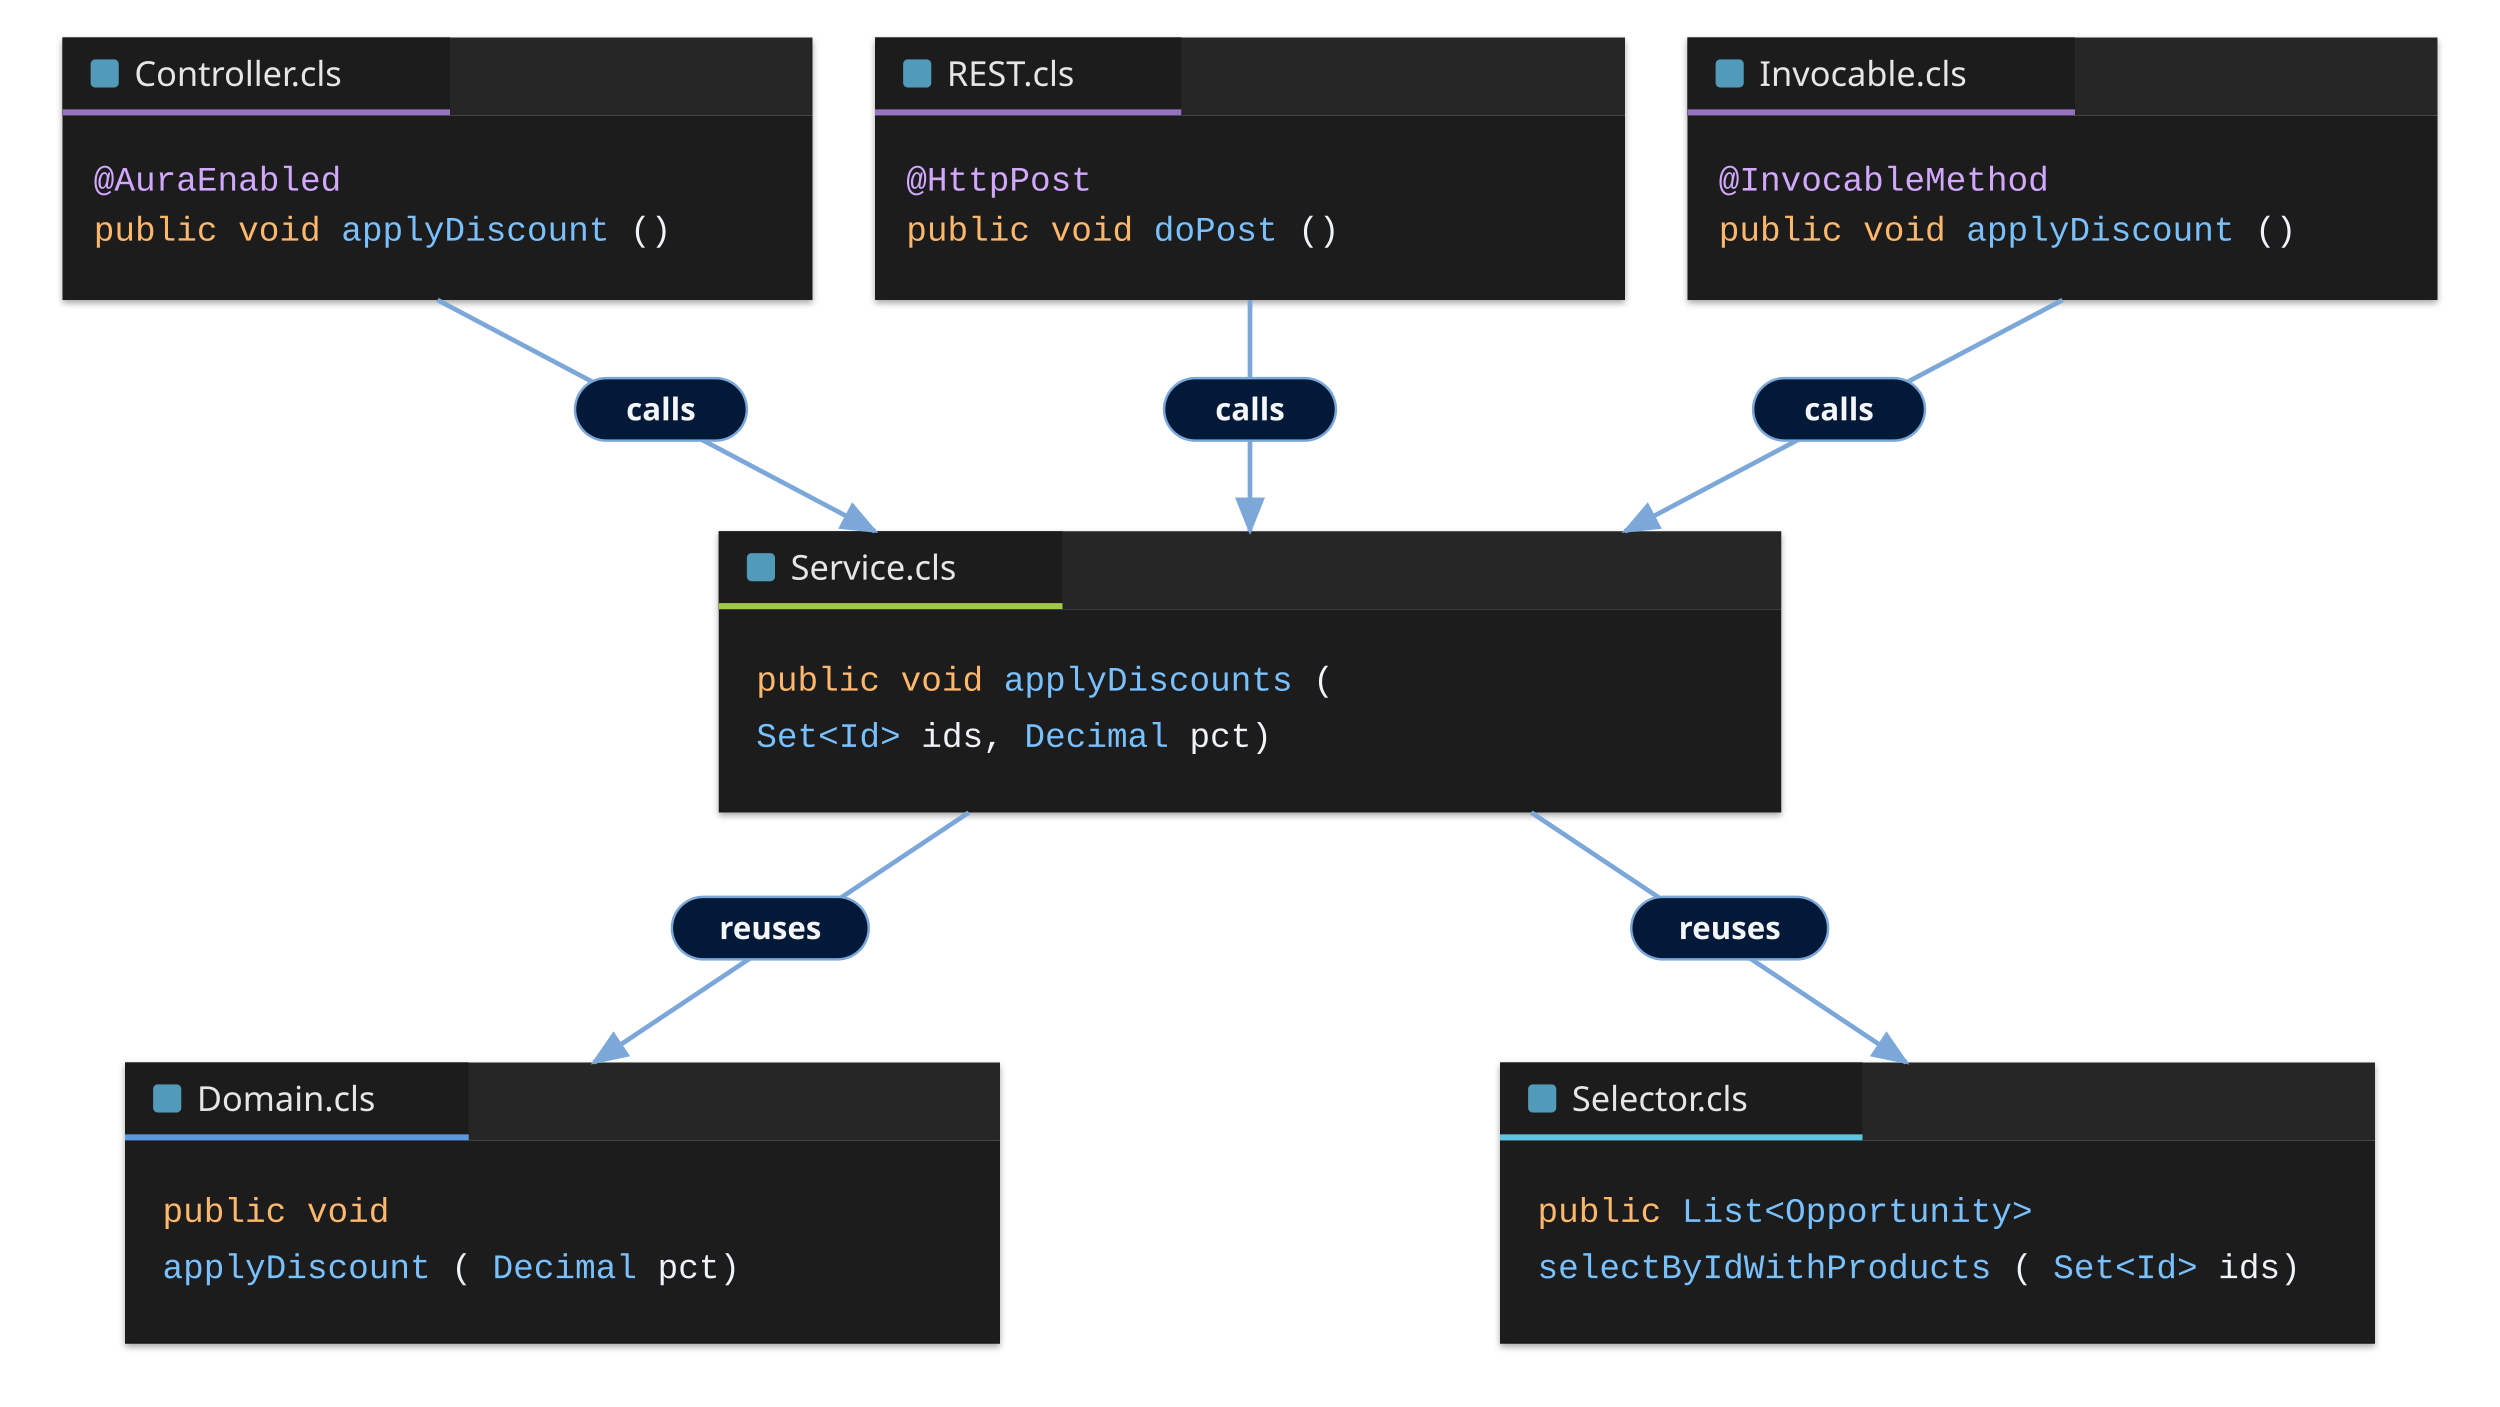
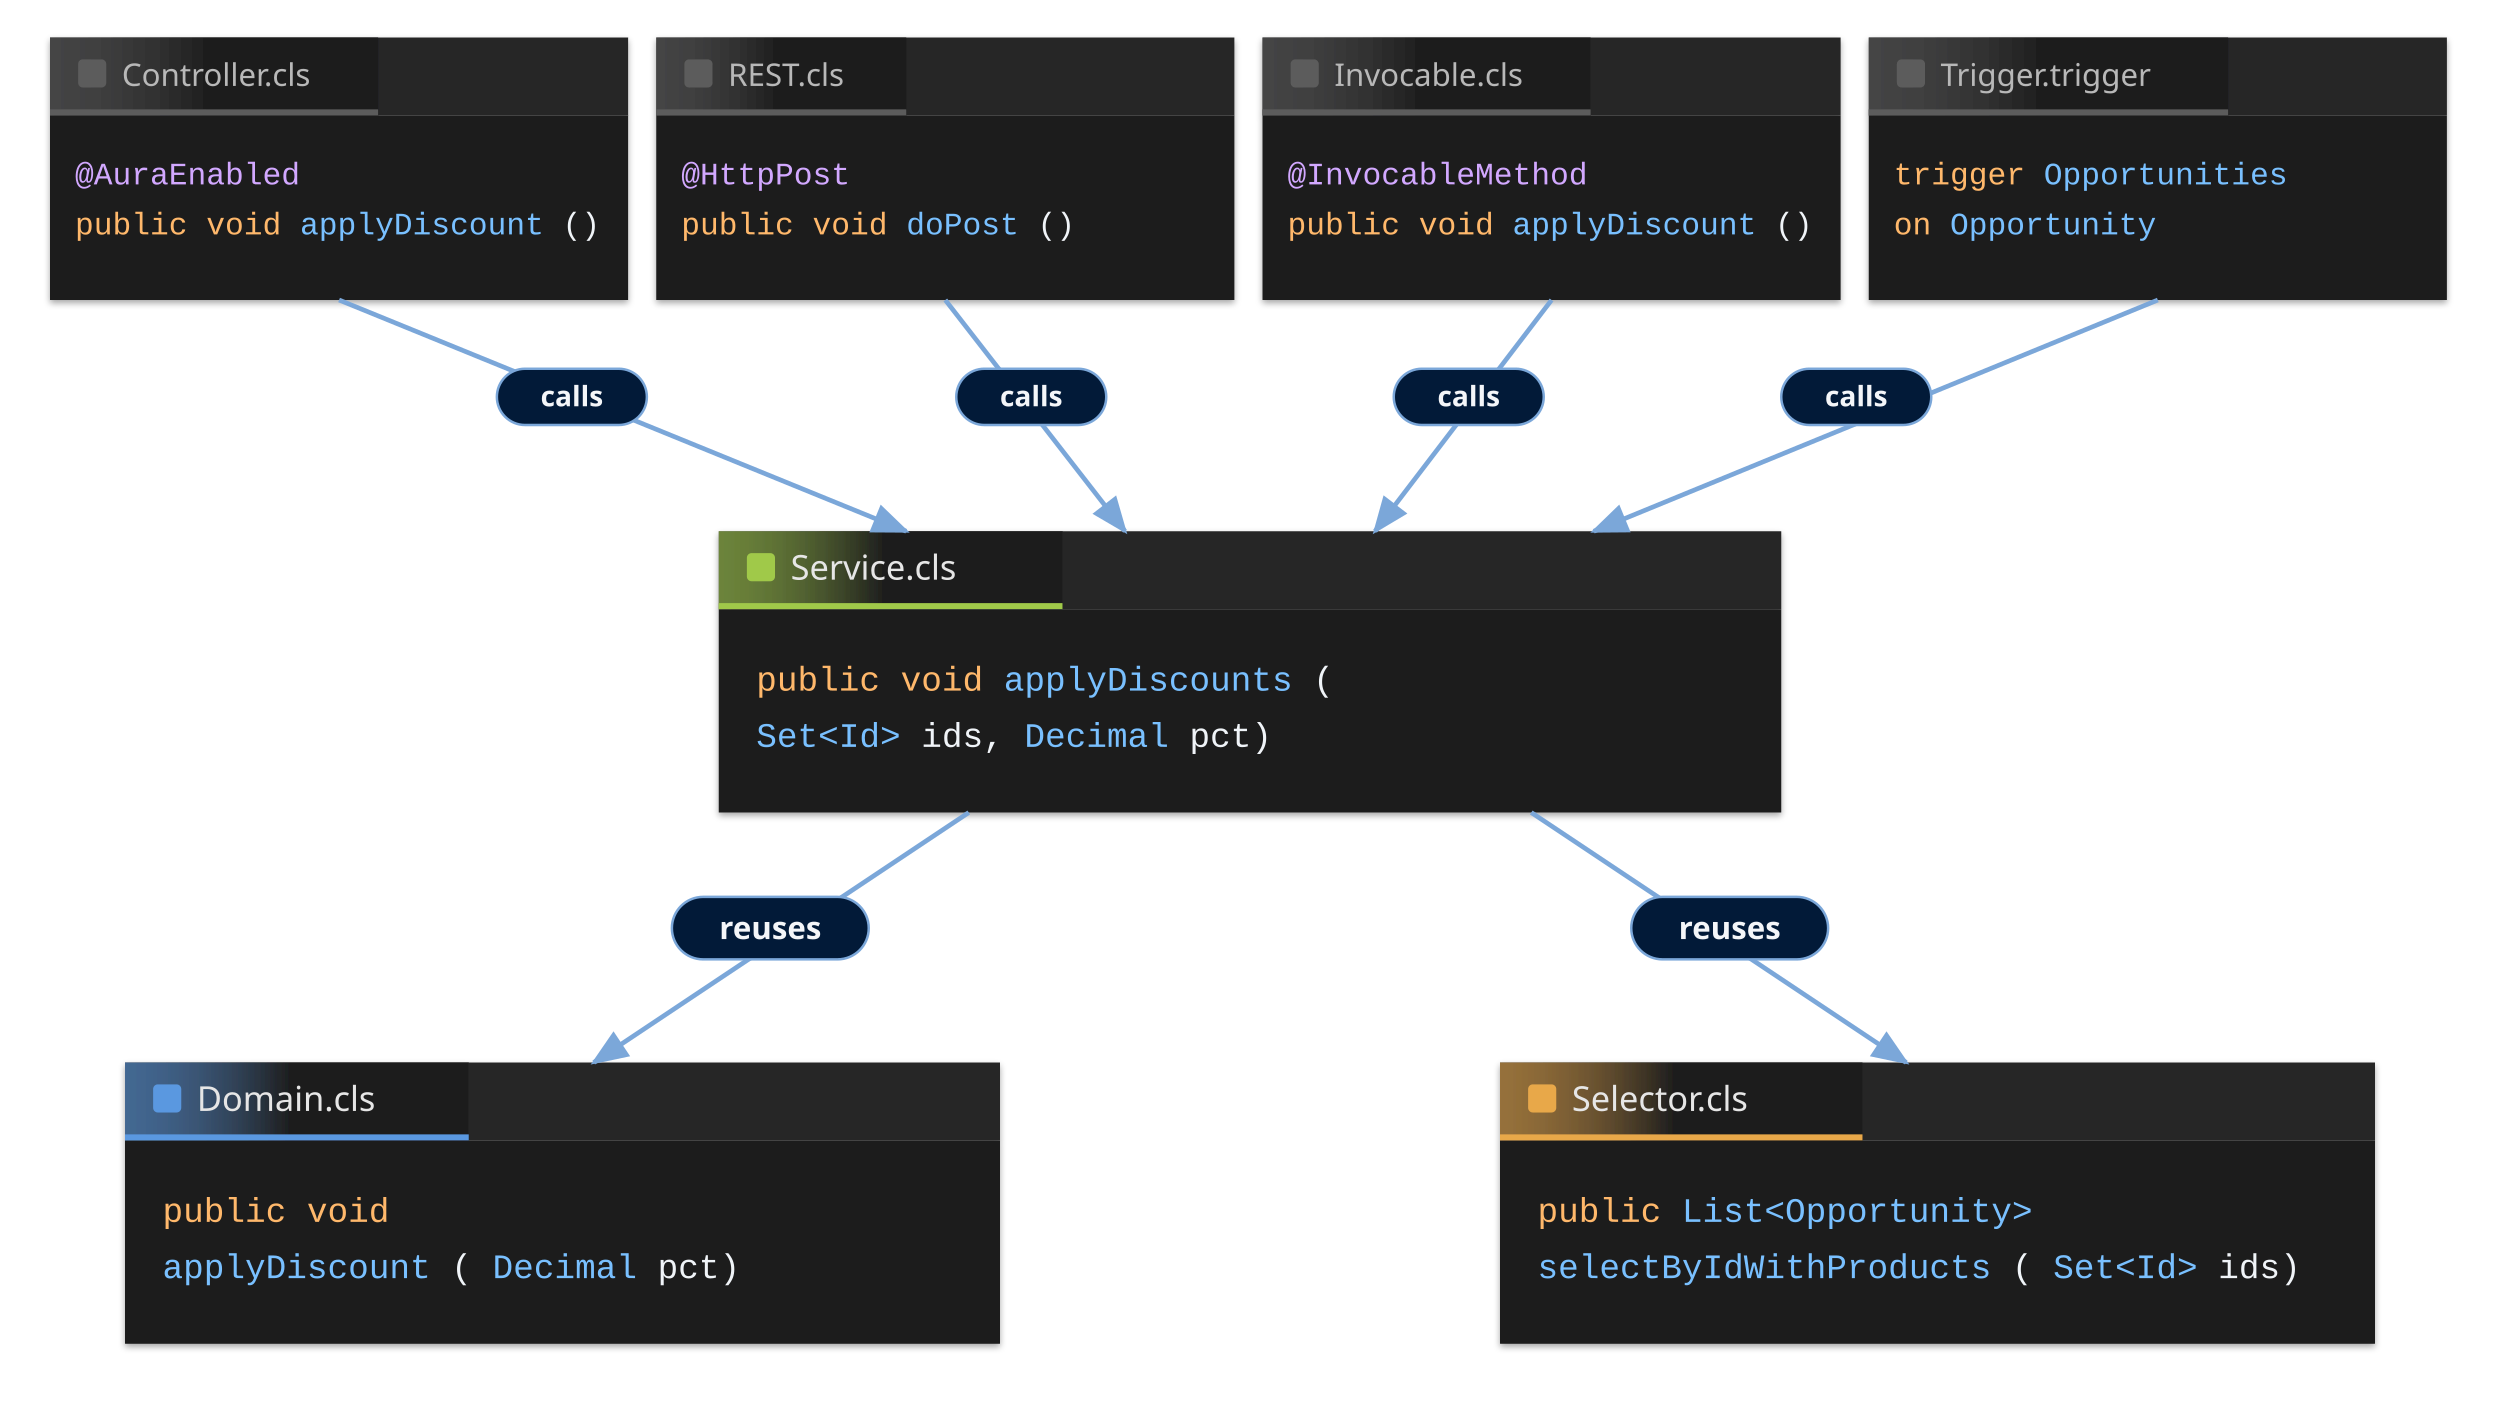
<svg xmlns="http://www.w3.org/2000/svg" viewBox="0 0 1600 900" role="img" aria-labelledby="scd-title">
  <defs>
    <filter id="scd-shadow" x="-8%" y="-8%" width="116%" height="124%">
      <feDropShadow dx="0" dy="2" stdDeviation="2" flood-color="#000000" flood-opacity="0.35" />
    </filter>
    <marker id="scd-arrow" viewBox="0 0 10 8" refX="9" refY="4" markerWidth="8" markerHeight="7" orient="auto">
      <path d="M 0,0 L 10,4 L 0,8 z" fill="#7BA7D9" />
    </marker>
+     <linearGradient id="scd-tab-client" x1="1" y1="0" x2="0" y2="0">
+       <stop offset="0.52" stop-color="#1e1e1e" />
+       <stop offset="1" stop-color="#5c5c5c" stop-opacity="0.58" />
+     </linearGradient>
+     <linearGradient id="scd-tab-service" x1="1" y1="0" x2="0" y2="0">
+       <stop offset="0.52" stop-color="#1e1e1e" />
+       <stop offset="1" stop-color="#A0C94A" stop-opacity="0.58" />
+     </linearGradient>
+     <linearGradient id="scd-tab-domain" x1="1" y1="0" x2="0" y2="0">
+       <stop offset="0.52" stop-color="#1e1e1e" />
+       <stop offset="1" stop-color="#5A98E0" stop-opacity="0.58" />
+     </linearGradient>
+     <linearGradient id="scd-tab-selector" x1="1" y1="0" x2="0" y2="0">
+       <stop offset="0.52" stop-color="#1e1e1e" />
+       <stop offset="1" stop-color="#E8A84A" stop-opacity="0.58" />
+     </linearGradient>
  </defs>
  <g font-family="'Segoe UI', system-ui, sans-serif">
    <g filter="url(#scd-shadow)">
-       <rect x="40" y="24" width="480" height="50" fill="#252526" />
-       <rect x="40" y="24" width="248" height="50" fill="#1e1e1e" />
-       <rect x="40" y="70" width="248" height="4" fill="#9573BE" />
-       <rect x="58" y="38" width="18" height="18" rx="3" fill="#519aba" />
-       <text x="86" y="55" fill="#e6e6e6" font-size="22" font-weight="500">Controller.cls</text>
-       <rect x="40" y="74" width="480" height="118" fill="#1e1e1e" />
+       <rect x="32" y="24" width="370" height="50" fill="#252526" />
+       <rect x="32" y="24" width="210" height="50" fill="url(#scd-tab-client)" />
+       <rect x="32" y="70" width="210" height="4" fill="#5c5c5c" />
+       <rect x="50" y="38" width="18" height="18" rx="3" fill="#5c5c5c" />
+       <text x="78" y="55" fill="#b8b8b8" font-size="20" font-weight="500">Controller.cls</text>
+       <rect x="32" y="74" width="370" height="118" fill="#1e1e1e" />
    </g>
-     <text font-family="'Courier New', Courier, monospace" font-size="22">
-       <tspan x="60" y="122" fill="#d2a8ff">@AuraEnabled</tspan>
-       <tspan x="60" y="154" fill="#ffb86b">public void</tspan>
+     <text font-family="'Courier New', Courier, monospace" font-size="20">
+       <tspan x="48" y="118" fill="#d2a8ff">@AuraEnabled</tspan>
+       <tspan x="48" y="150" fill="#ffb86b">public void</tspan>
      <tspan fill="#79c0ff"> applyDiscount</tspan>
      <tspan fill="#f0f4f8">()</tspan>
    </text>
    <g filter="url(#scd-shadow)">
-       <rect x="560" y="24" width="480" height="50" fill="#252526" />
-       <rect x="560" y="24" width="196" height="50" fill="#1e1e1e" />
-       <rect x="560" y="70" width="196" height="4" fill="#9573BE" />
-       <rect x="578" y="38" width="18" height="18" rx="3" fill="#519aba" />
-       <text x="606" y="55" fill="#e6e6e6" font-size="22" font-weight="500">REST.cls</text>
-       <rect x="560" y="74" width="480" height="118" fill="#1e1e1e" />
+       <rect x="420" y="24" width="370" height="50" fill="#252526" />
+       <rect x="420" y="24" width="160" height="50" fill="url(#scd-tab-client)" />
+       <rect x="420" y="70" width="160" height="4" fill="#5c5c5c" />
+       <rect x="438" y="38" width="18" height="18" rx="3" fill="#5c5c5c" />
+       <text x="466" y="55" fill="#b8b8b8" font-size="20" font-weight="500">REST.cls</text>
+       <rect x="420" y="74" width="370" height="118" fill="#1e1e1e" />
    </g>
-     <text font-family="'Courier New', Courier, monospace" font-size="22">
-       <tspan x="580" y="122" fill="#d2a8ff">@HttpPost</tspan>
-       <tspan x="580" y="154" fill="#ffb86b">public void</tspan>
+     <text font-family="'Courier New', Courier, monospace" font-size="20">
+       <tspan x="436" y="118" fill="#d2a8ff">@HttpPost</tspan>
+       <tspan x="436" y="150" fill="#ffb86b">public void</tspan>
      <tspan fill="#79c0ff"> doPost</tspan>
      <tspan fill="#f0f4f8">()</tspan>
    </text>
    <g filter="url(#scd-shadow)">
-       <rect x="1080" y="24" width="480" height="50" fill="#252526" />
-       <rect x="1080" y="24" width="248" height="50" fill="#1e1e1e" />
-       <rect x="1080" y="70" width="248" height="4" fill="#9573BE" />
-       <rect x="1098" y="38" width="18" height="18" rx="3" fill="#519aba" />
-       <text x="1126" y="55" fill="#e6e6e6" font-size="22" font-weight="500">Invocable.cls</text>
-       <rect x="1080" y="74" width="480" height="118" fill="#1e1e1e" />
+       <rect x="808" y="24" width="370" height="50" fill="#252526" />
+       <rect x="808" y="24" width="210" height="50" fill="url(#scd-tab-client)" />
+       <rect x="808" y="70" width="210" height="4" fill="#5c5c5c" />
+       <rect x="826" y="38" width="18" height="18" rx="3" fill="#5c5c5c" />
+       <text x="854" y="55" fill="#b8b8b8" font-size="20" font-weight="500">Invocable.cls</text>
+       <rect x="808" y="74" width="370" height="118" fill="#1e1e1e" />
    </g>
-     <text font-family="'Courier New', Courier, monospace" font-size="22">
-       <tspan x="1100" y="122" fill="#d2a8ff">@InvocableMethod</tspan>
-       <tspan x="1100" y="154" fill="#ffb86b">public void</tspan>
+     <text font-family="'Courier New', Courier, monospace" font-size="20">
+       <tspan x="824" y="118" fill="#d2a8ff">@InvocableMethod</tspan>
+       <tspan x="824" y="150" fill="#ffb86b">public void</tspan>
      <tspan fill="#79c0ff"> applyDiscount</tspan>
      <tspan fill="#f0f4f8">()</tspan>
    </text>
    <g filter="url(#scd-shadow)">
+       <rect x="1196" y="24" width="370" height="50" fill="#252526" />
+       <rect x="1196" y="24" width="230" height="50" fill="url(#scd-tab-client)" />
+       <rect x="1196" y="70" width="230" height="4" fill="#5c5c5c" />
+       <rect x="1214" y="38" width="18" height="18" rx="3" fill="#5c5c5c" />
+       <text x="1242" y="55" fill="#b8b8b8" font-size="20" font-weight="500">Trigger.trigger</text>
+       <rect x="1196" y="74" width="370" height="118" fill="#1e1e1e" />
+     </g>
+     <text font-family="'Courier New', Courier, monospace" font-size="20">
+       <tspan x="1212" y="118" fill="#ffb86b">trigger</tspan>
+       <tspan fill="#79c0ff"> Opportunities</tspan>
+       <tspan x="1212" y="150" fill="#ffb86b">on</tspan>
+       <tspan fill="#79c0ff"> Opportunity</tspan>
+     </text>
+     <g filter="url(#scd-shadow)">
      <rect x="460" y="340" width="680" height="50" fill="#252526" />
-       <rect x="460" y="340" width="220" height="50" fill="#1e1e1e" />
+       <rect x="460" y="340" width="220" height="50" fill="url(#scd-tab-service)" />
      <rect x="460" y="386" width="220" height="4" fill="#A0C94A" />
-       <rect x="478" y="354" width="18" height="18" rx="3" fill="#519aba" />
+       <rect x="478" y="354" width="18" height="18" rx="3" fill="#A0C94A" />
      <text x="506" y="371" fill="#e6e6e6" font-size="22" font-weight="500">Service.cls</text>
      <rect x="460" y="390" width="680" height="130" fill="#1e1e1e" />
    </g>
    <text font-family="'Courier New', Courier, monospace" font-size="22">
      <tspan x="484" y="442" fill="#ffb86b">public void</tspan>
      <tspan fill="#79c0ff"> applyDiscounts</tspan>
      <tspan fill="#f0f4f8">(</tspan>
      <tspan x="484" y="478" fill="#79c0ff">Set&lt;Id&gt;</tspan>
      <tspan fill="#f0f4f8"> ids, </tspan>
      <tspan fill="#79c0ff">Decimal</tspan>
      <tspan fill="#f0f4f8"> pct)</tspan>
    </text>
    <g filter="url(#scd-shadow)">
      <rect x="80" y="680" width="560" height="50" fill="#252526" />
-       <rect x="80" y="680" width="220" height="50" fill="#1e1e1e" />
+       <rect x="80" y="680" width="220" height="50" fill="url(#scd-tab-domain)" />
      <rect x="80" y="726" width="220" height="4" fill="#5A98E0" />
-       <rect x="98" y="694" width="18" height="18" rx="3" fill="#519aba" />
+       <rect x="98" y="694" width="18" height="18" rx="3" fill="#5A98E0" />
      <text x="126" y="711" fill="#e6e6e6" font-size="22" font-weight="500">Domain.cls</text>
      <rect x="80" y="730" width="560" height="130" fill="#1e1e1e" />
    </g>
    <text font-family="'Courier New', Courier, monospace" font-size="22">
      <tspan x="104" y="782" fill="#ffb86b">public void</tspan>
      <tspan x="104" y="818" fill="#79c0ff">applyDiscount</tspan>
      <tspan fill="#f0f4f8">(</tspan>
      <tspan fill="#79c0ff">Decimal</tspan>
      <tspan fill="#f0f4f8"> pct)</tspan>
    </text>
    <g filter="url(#scd-shadow)">
      <rect x="960" y="680" width="560" height="50" fill="#252526" />
-       <rect x="960" y="680" width="232" height="50" fill="#1e1e1e" />
-       <rect x="960" y="726" width="232" height="4" fill="#5CC7E4" />
-       <rect x="978" y="694" width="18" height="18" rx="3" fill="#519aba" />
+       <rect x="960" y="680" width="232" height="50" fill="url(#scd-tab-selector)" />
+       <rect x="960" y="726" width="232" height="4" fill="#E8A84A" />
+       <rect x="978" y="694" width="18" height="18" rx="3" fill="#E8A84A" />
      <text x="1006" y="711" fill="#e6e6e6" font-size="22" font-weight="500">Selector.cls</text>
      <rect x="960" y="730" width="560" height="130" fill="#1e1e1e" />
    </g>
    <text font-family="'Courier New', Courier, monospace" font-size="22">
      <tspan x="984" y="782" fill="#ffb86b">public</tspan>
      <tspan fill="#79c0ff"> List&lt;Opportunity&gt;</tspan>
      <tspan x="984" y="818" fill="#79c0ff">selectByIdWithProducts</tspan>
      <tspan fill="#f0f4f8">(</tspan>
      <tspan fill="#79c0ff">Set&lt;Id&gt;</tspan>
      <tspan fill="#f0f4f8"> ids)</tspan>
    </text>
-     <line x1="280" y1="192" x2="560" y2="340" stroke="#7BA7D9" stroke-width="3" marker-end="url(#scd-arrow)" />
-     <line x1="800" y1="192" x2="800" y2="340" stroke="#7BA7D9" stroke-width="3" marker-end="url(#scd-arrow)" />
-     <line x1="1320" y1="192" x2="1040" y2="340" stroke="#7BA7D9" stroke-width="3" marker-end="url(#scd-arrow)" />
+     <line x1="217" y1="192" x2="580" y2="340" stroke="#7BA7D9" stroke-width="3" marker-end="url(#scd-arrow)" />
+     <line x1="605" y1="192" x2="720" y2="340" stroke="#7BA7D9" stroke-width="3" marker-end="url(#scd-arrow)" />
+     <line x1="993" y1="192" x2="880" y2="340" stroke="#7BA7D9" stroke-width="3" marker-end="url(#scd-arrow)" />
+     <line x1="1381" y1="192" x2="1020" y2="340" stroke="#7BA7D9" stroke-width="3" marker-end="url(#scd-arrow)" />
    <line x1="620" y1="520" x2="380" y2="680" stroke="#7BA7D9" stroke-width="3" marker-end="url(#scd-arrow)" />
    <line x1="980" y1="520" x2="1220" y2="680" stroke="#7BA7D9" stroke-width="3" marker-end="url(#scd-arrow)" />
    <g>
-       <rect x="368" y="242" width="110" height="40" rx="20" fill="#021a38" stroke="#7BA7D9" stroke-width="1.6" />
-       <text x="423" y="269" text-anchor="middle" fill="#f4f6f9" font-size="20" font-weight="600">calls</text>
+       <rect x="318" y="236" width="96" height="36" rx="18" fill="#021a38" stroke="#7BA7D9" stroke-width="1.6" />
+       <text x="366" y="260" text-anchor="middle" fill="#f4f6f9" font-size="18" font-weight="600">calls</text>
    </g>
    <g>
-       <rect x="745" y="242" width="110" height="40" rx="20" fill="#021a38" stroke="#7BA7D9" stroke-width="1.6" />
-       <text x="800" y="269" text-anchor="middle" fill="#f4f6f9" font-size="20" font-weight="600">calls</text>
+       <rect x="612" y="236" width="96" height="36" rx="18" fill="#021a38" stroke="#7BA7D9" stroke-width="1.6" />
+       <text x="660" y="260" text-anchor="middle" fill="#f4f6f9" font-size="18" font-weight="600">calls</text>
    </g>
    <g>
-       <rect x="1122" y="242" width="110" height="40" rx="20" fill="#021a38" stroke="#7BA7D9" stroke-width="1.6" />
-       <text x="1177" y="269" text-anchor="middle" fill="#f4f6f9" font-size="20" font-weight="600">calls</text>
+       <rect x="892" y="236" width="96" height="36" rx="18" fill="#021a38" stroke="#7BA7D9" stroke-width="1.6" />
+       <text x="940" y="260" text-anchor="middle" fill="#f4f6f9" font-size="18" font-weight="600">calls</text>
+     </g>
+     <g>
+       <rect x="1140" y="236" width="96" height="36" rx="18" fill="#021a38" stroke="#7BA7D9" stroke-width="1.6" />
+       <text x="1188" y="260" text-anchor="middle" fill="#f4f6f9" font-size="18" font-weight="600">calls</text>
    </g>
    <g>
      <rect x="430" y="574" width="126" height="40" rx="20" fill="#021a38" stroke="#7BA7D9" stroke-width="1.6" />
      <text x="493" y="601" text-anchor="middle" fill="#f4f6f9" font-size="20" font-weight="600">reuses</text>
    </g>
    <g>
      <rect x="1044" y="574" width="126" height="40" rx="20" fill="#021a38" stroke="#7BA7D9" stroke-width="1.6" />
      <text x="1107" y="601" text-anchor="middle" fill="#f4f6f9" font-size="20" font-weight="600">reuses</text>
    </g>
  </g>
</svg>
